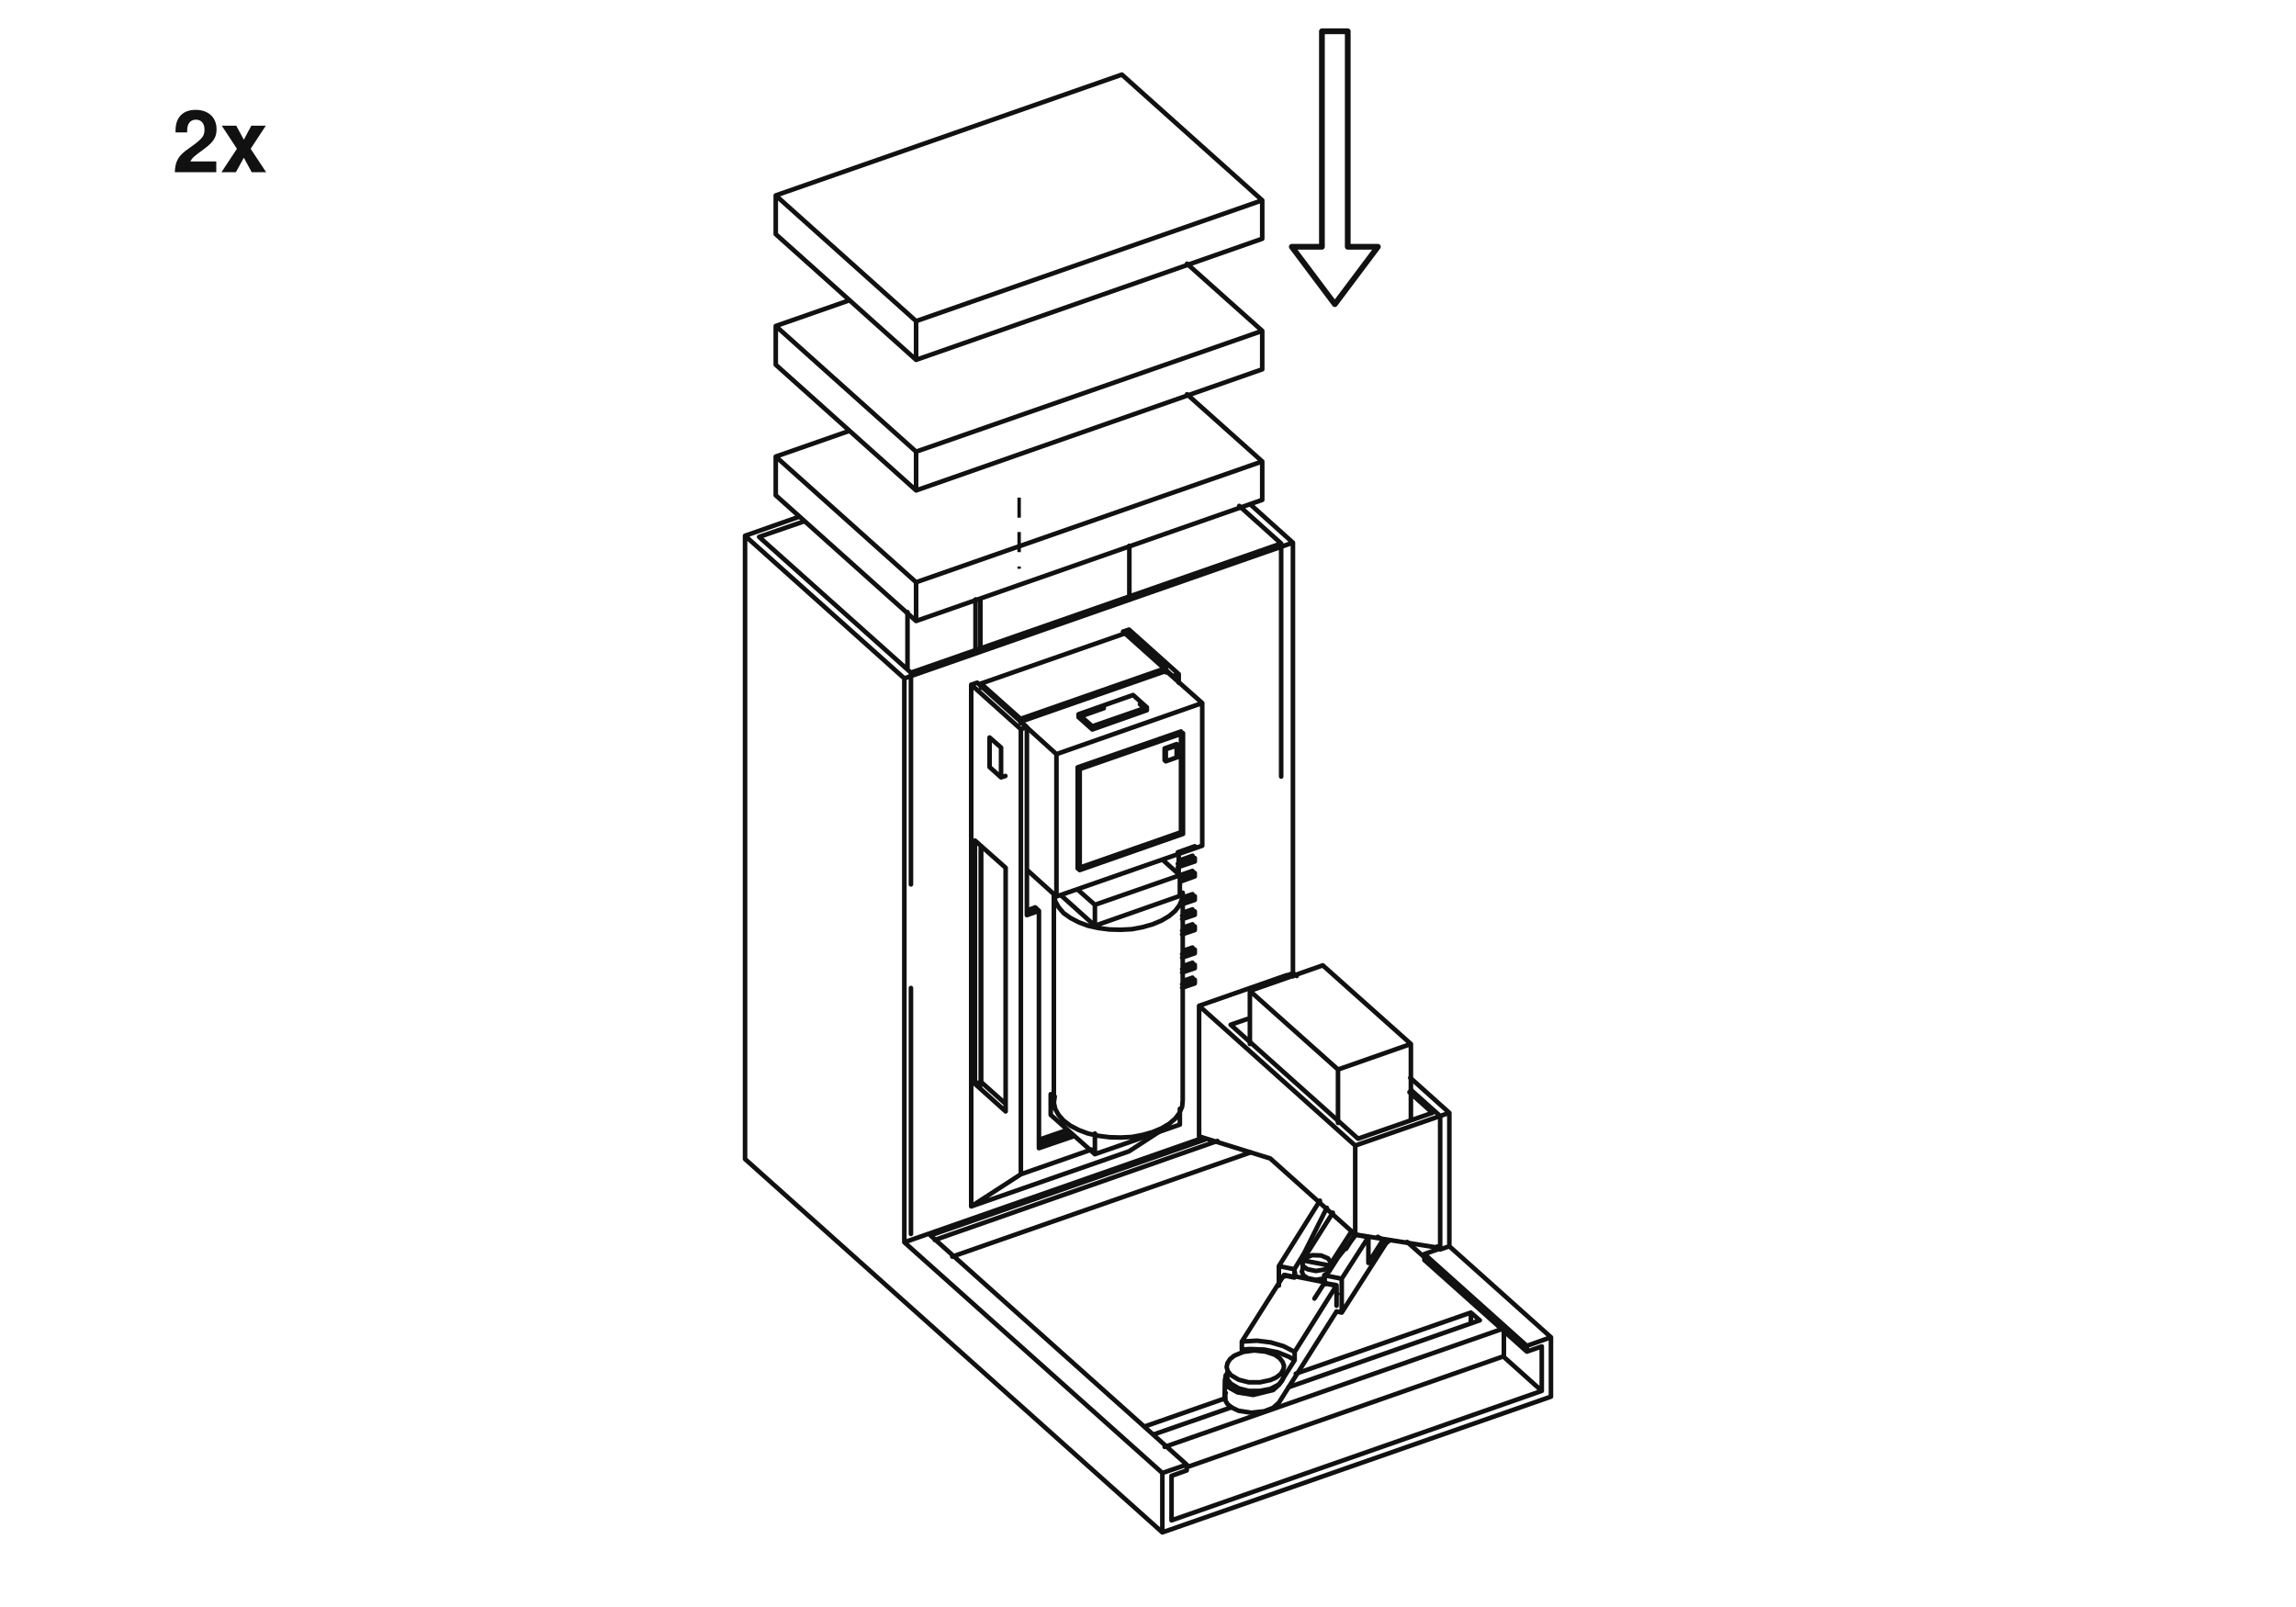
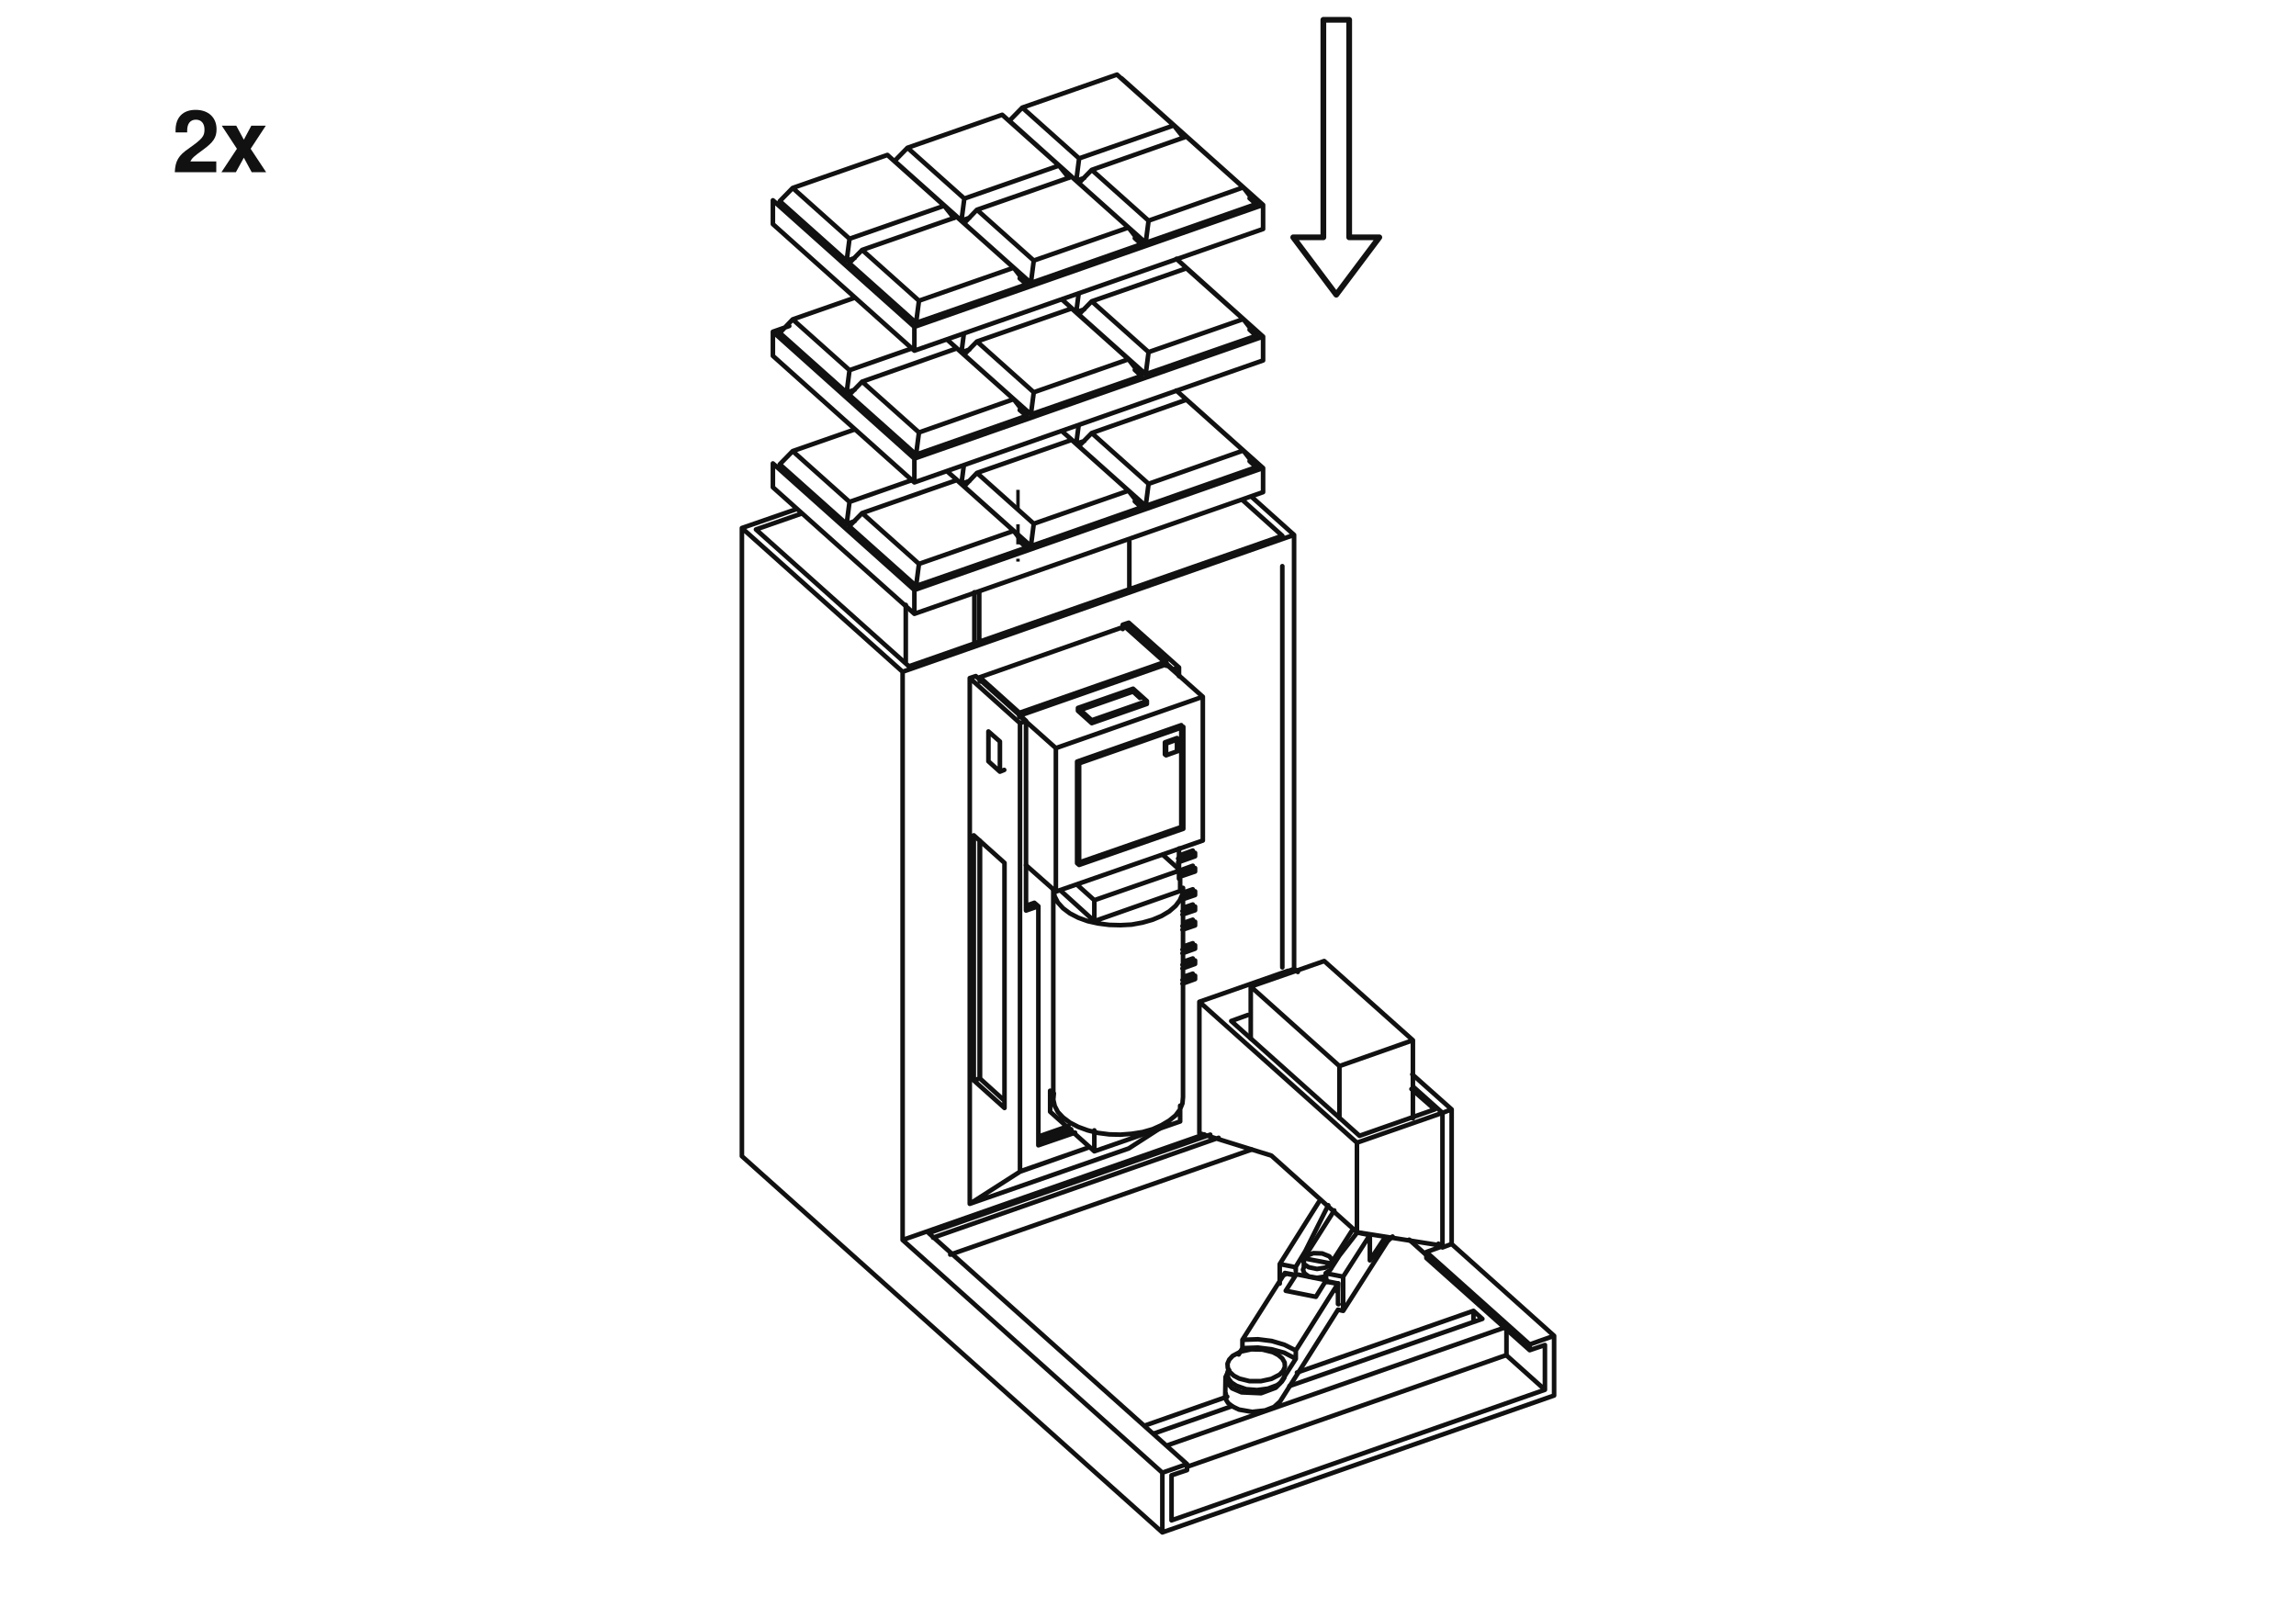
<svg xmlns="http://www.w3.org/2000/svg" viewBox="0 0 800 560" role="img">
  <rect width="800" height="560" fill="#ffffff" />
-   <path d="M339.9 208.9 339.9 226.9M341.6 208.9 341.6 225.4M316.2 232.8 316.2 213.3M280.1 181.7 264.5 187.1 317.4 234.4 317.4 308.2M393.5 190.2 393.5 208.2M431.8 176.3 446.4 189.4 446.4 270.6M419.9 397.1 324.2 430.5 413.5 510.4 405.0 513.3 315.1 432.9 419.2 396.5M500.7 434.4 501.8 435.4 505.0 434.3 540.4 466.0 532.0 469.0 496.3 437.0 501.5 435.2M317.4 344.3 317.4 430.0M317.4 234.4 446.4 189.4M424.2 397.6 325.7 432.1M413.5 510.4 413.5 512.4 408.2 514.3 408.2 529.8 537.2 484.7 523.8 472.7M532.0 469.0 532.0 471.0 496.3 439.1 496.3 437.0M532.0 471.0 537.2 469.2 537.2 484.7M540.4 466.0 540.4 486.7 405.0 534.0 259.6 403.9 259.6 186.7 278.1 180.2M405.0 513.3 405.0 534.0M472.2 430.2 501.8 434.9 501.8 388.9 472.2 399.2 472.2 430.2 442.6 403.7 417.8 396.0 417.8 350.5 448.4 339.8 448.5 339.9 450.6 339.1 451.8 340.1M491.4 375.6 505.0 387.8 505.0 434.3M435.8 175.9 450.5 189.1 450.5 340.2M315.1 432.9 315.1 236.4 259.6 186.7M450.5 189.1 315.1 236.4M405.4 393.4 393.4 401.2 338.4 420.4 338.4 238.6 340.5 237.9 357.8 253.4 355.7 254.1 338.4 238.6M410.7 234.9 408.6 235.6 391.3 220.1 393.4 219.4 410.7 234.9 410.7 237.9M338.4 420.4 355.7 409.2 355.7 254.1M339.7 292.9 350.4 302.4 350.4 387.3 339.7 377.7 339.7 292.9M339.7 377.7 341.8 377.0 341.8 295.2M410.7 298.1 410.7 304.1M357.8 253.4 357.8 318.9 362.0 317.4 360.7 316.2 358.6 317.0M341.8 377.0 350.1 384.4M491.1 380.6 499.1 387.8 473.2 396.8 428.8 357.1 434.6 355.1M472.2 399.2 417.8 350.5M505.0 387.8 501.8 388.9 491.6 379.8 501.8 388.9 501.8 435.4M362.0 317.4 362.0 400.1 373.7 396.1M380.3 400.6 355.7 409.2 380.3 400.6M372.4 394.9 362.2 398.4" fill="none" stroke="#111111" stroke-width="1.6" stroke-linecap="round" stroke-linejoin="round" />
-   <path d="M466.2 391.3 466.2 372.7 435.5 345.3 435.5 363.8M491.6 390.2 491.6 363.8 466.2 372.7M435.5 345.3 460.9 336.4 491.6 363.8" fill="none" stroke="#111111" stroke-width="1.6" stroke-linecap="round" stroke-linejoin="round" />
-   <path d="M355.6 252.0 355.6 250.5 341.8 238.2 341.8 239.7M362.8 396.9 371.5 393.9M406.3 234.3 406.3 232.8 355.6 250.5M341.8 295.4 341.8 378.1M341.8 238.2 392.6 220.5 406.3 232.8M367.5 382.1 367.2 384.3 367.7 386.5 368.9 388.6 370.6 390.5 373.0 392.3 375.9 393.8 379.1 395.0 382.7 395.8 386.6 396.3 390.5 396.4 394.4 396.2 398.1 395.5 401.6 394.5 404.7 393.2 407.4 391.6 409.5 389.8 411.0 387.8 411.9 385.6 412.1 383.4 412.1 311.1 411.9 313.2 411.0 315.4 409.5 317.4 407.4 319.2 404.7 320.8 401.6 322.1 398.1 323.1 394.4 323.8 390.5 324.0 386.6 323.9 382.7 323.4 379.1 322.6 375.9 321.4 373.0 319.9 370.6 318.2 368.9 316.2 367.7 314.1 367.2 311.9 367.2 384.3M411.1 386.4 411.1 391.9 381.5 402.2 381.5 395.0M367.3 382.3 366.1 381.3 366.1 388.5 381.5 402.2M381.5 315.3 411.1 305.0 411.1 312.2 381.5 322.6 381.5 315.3 375.6 310.1M381.5 322.6 369.7 312.0M405.2 299.7 411.1 305.0 415.5 303.5 415.5 304.7 416.3 305.4 411.9 307.0M348.8 270.9 348.8 260.5 344.8 257.0 344.8 267.3 348.8 270.9 350.3 270.4M411.9 344.2 416.3 342.7 415.5 342.0 415.5 340.7 412.6 341.7M416.3 342.7 416.3 341.4 411.9 343.0M411.9 338.9 416.3 337.4 415.5 336.7 415.5 335.5 412.6 336.5M416.3 337.4 416.3 336.2 411.9 337.7M411.9 333.7 416.3 332.2 415.5 331.5 415.5 330.2 412.6 331.2M416.3 332.2 416.3 330.9 411.9 332.5M411.9 325.6 416.3 324.1 415.5 323.4 415.5 322.1 412.6 323.1M416.3 324.1 416.3 322.8 411.9 324.3M411.9 320.3 416.3 318.8 415.5 318.1 415.5 316.9 412.6 317.9M416.3 318.8 416.3 317.6 411.9 319.1M411.9 315.1 416.3 313.6 415.5 312.8 415.5 311.6 412.6 312.6M416.3 313.6 416.3 312.3 411.9 313.8M416.3 305.4 416.3 304.2 411.9 305.7M410.4 302.2 416.3 300.2 415.5 299.5 415.5 298.2 411.1 299.8M416.3 300.2 416.3 299.0 410.4 301.0M410.4 297.0 416.3 294.9" fill="none" stroke="#111111" stroke-width="1.6" stroke-linecap="round" stroke-linejoin="round" />
-   <path d="M368.1 312.4 368.1 262.8 355.6 251.5 406.3 233.8 418.9 245.0 418.9 294.7 368.1 312.4 357.9 303.2M368.1 262.8 418.9 245.0M376.2 303.2 376.2 268.0 375.5 267.4 375.5 302.6 376.2 303.2 412.2 290.6 411.5 290.0 411.5 254.9 375.5 267.4M412.2 290.6 412.2 255.5 376.2 268.0M411.5 290.0 375.5 302.6M406.2 265.3 406.2 261.1 405.8 260.8 405.8 264.9 406.2 265.3 410.4 263.8 410.0 263.4 410.0 259.3 405.8 260.8M410.4 263.8 410.4 259.7 406.2 261.1M380.6 254.2 380.6 253.1 375.8 248.9 375.8 249.9 380.6 254.2 399.6 247.5 397.2 245.4M399.6 247.5 399.6 246.5 380.6 253.1M375.8 248.9 394.8 242.2 399.6 246.5M384.6 246.8 375.8 249.9" fill="none" stroke="#111111" stroke-width="1.6" stroke-linecap="round" stroke-linejoin="round" />
-   <path d="M490.3 432.8 498.2 439.8M405.8 504.2 524.0 462.9 524.0 472.6 414.3 511.0M449.0 483.4 515.6 460.1 512.5 457.4 512.5 460.6M435.7 401.6 331.8 437.9M512.5 457.4 451.5 478.7M426.0 487.6 399.1 497.0M429.1 490.4 402.2 499.8" fill="none" stroke="#111111" stroke-width="1.6" stroke-linecap="round" stroke-linejoin="round" />
-   <path d="M462.3 420.9 454.4 436.7 451.0 442.3 451.1 444.9M484.2 432.2 482.9 433.3 467.5 457.4 465.7 457.0 445.6 488.8 443.6 490.6 440.5 491.8 436.0 492.3 431.5 491.6 429.2 490.5 427.7 489.3 427.0 488.1 426.9 486.0 427.1 485.4M451.0 442.3 445.6 441.2 459.9 418.4M472.4 430.3 466.2 438.2 463.0 443.2 461.4 444.4 467.5 445.6 476.8 431.1 472.4 430.3M476.8 431.1 476.8 440.1 481.8 432.2 480.1 431.0M447.4 444.9 447.4 444.3 447.7 444.4 447.6 444.5 451.0 445.2 447.6 444.5 447.7 444.3 451.1 445.0 451.2 443.4 451.3 444.8 461.9 446.9 461.9 447.5M458.0 452.5 461.4 447.2 458.0 452.5 458.0 452.5M427.1 479.2 426.8 481.1 428.0 483.4 431.2 485.2 436.6 486.1 443.6 484.4 445.7 482.5 451.1 474.0 451.1 471.1 465.7 447.9 465.3 448.0 465.4 447.8 461.4 447.1 461.4 444.4 461.4 447.1 461.4 447.2 465.3 448.0 461.4 447.2 461.6 447.1 461.5 444.4M451.1 474.0 449.1 472.8 445.1 471.2 440.5 470.3 435.6 470.1 432.7 470.3 432.7 467.5 447.4 444.3 447.7 444.3M432.7 467.5 438.0 467.2 442.8 467.8 447.2 469.1 451.1 471.1M465.7 450.9 465.7 448.5 465.7 450.8 465.9 450.9 465.7 450.9 465.7 455.0M467.5 445.6 467.5 457.4M445.6 441.2 445.6 448.0M426.7 486.8 426.8 480.9" fill="none" stroke="#111111" stroke-width="1.6" stroke-linecap="round" stroke-linejoin="round" />
-   <path d="M463.3 442.6 463.3 441.0 453.9 439.2 453.9 442.3 454.2 441.9M469.0 435.2 472.2 430.1M470.6 429.6 463.5 440.6 463.6 439.8 462.7 438.5 460.3 437.5 457.2 437.4 454.7 438.4 453.9 439.2 464.4 422.6M453.9 442.3 453.6 443.1 454.1 444.4 455.6 445.4 458.5 446.0 461.5 445.5M453.9 439.2 453.6 440.0 454.1 441.3 455.6 442.3 458.5 442.9 461.5 442.4 463.0 441.4 463.3 441.0" fill="none" stroke="#111111" stroke-width="1.6" stroke-linecap="round" stroke-linejoin="round" />
-   <path d="M427.7 478.0 427.4 479.4 427.8 480.9 428.9 482.2 431.6 483.8 435.1 484.7 439.0 484.7 442.7 484.0 445.5 482.5 446.7 481.2 447.3 479.8 447.2 478.3 446.9 477.6M442.7 480.9 439.0 481.7 435.1 481.7 431.6 480.8 428.9 479.2 427.8 477.8 427.4 476.4 427.7 475.0 428.6 473.6 430.1 472.4 433.2 471.1 437.0 470.6 440.9 471.0 444.2 472.1 445.9 473.3 446.9 474.6 447.4 476.0 447.1 477.5 446.2 478.8 444.7 480.0 442.7 480.9" fill="none" stroke="#111111" stroke-width="1.6" stroke-linecap="round" stroke-linejoin="round" />
-   <path d="M319.2 216.4 319.2 202.9 270.3 159.1 270.3 172.6 319.2 216.4 439.8 174.2 439.8 160.8 319.2 202.9M270.3 159.1 295.8 150.2M413.6 137.4 439.8 160.8" fill="none" stroke="#111111" stroke-width="1.6" stroke-linecap="round" stroke-linejoin="round" />
-   <path d="M319.2 170.9 319.2 157.4 270.3 113.6 270.3 127.1 319.2 170.9 439.8 128.7 439.8 115.3 319.2 157.4M270.3 113.6 295.8 104.7M413.6 91.9 439.8 115.3" fill="none" stroke="#111111" stroke-width="1.6" stroke-linecap="round" stroke-linejoin="round" />
-   <path d="M319.2 125.4 319.2 111.9 270.3 68.1 270.3 81.6 319.2 125.4 439.8 83.2 439.8 69.8 319.2 111.9M270.3 68.1 390.9 26.0 439.8 69.8" fill="none" stroke="#111111" stroke-width="1.6" stroke-linecap="round" stroke-linejoin="round" />
-   <line x1="355.1" y1="173.4" x2="355.1" y2="198.2" stroke="#111111" stroke-width="1.2" stroke-dasharray="7 5" />
-   <polygon points="460.6,10.9 460.6,86.0 450.1,86.0 465.1,106.0 480.1,86.0 469.6,86.0 469.6,10.9" fill="#ffffff" stroke="#111111" stroke-width="2" stroke-linejoin="round" />
+   <path d="M339.5 206.4 339.5 224.6M341.2 206.4 341.2 223.1M315.6 230.5 315.6 210.8M279.2 179.0 263.4 184.5 316.7 232.2 446.8 186.7 433.2 174.5M393.5 188.7 393.5 205.2M421.7 395.4 323.6 429.7 413.6 510.2 405.0 513.2 314.5 432.1 419.6 395.3M501.4 433.6 502.6 434.7 505.8 433.5 541.5 465.5 533.0 468.5 497.0 436.3 502.3 434.4 501.2 433.4M446.8 197.3 446.8 337.1M424.6 396.5 325.1 431.3M413.6 510.2 413.6 512.3 408.2 514.1 408.2 529.8 538.3 484.3 524.9 472.3M533.0 468.5 533.0 470.5 497.0 438.4 497.0 436.3M533.0 470.5 538.3 468.7 538.3 484.3M541.5 465.5 541.5 486.3 405.0 534.0 258.5 402.9 258.5 184.0 277.0 177.6M405.0 513.2 405.0 534.0M472.8 429.4 502.6 434.1 502.6 387.8 472.8 398.2 472.8 429.4 443.0 402.7 417.9 394.9 417.9 349.1 448.8 338.3 448.9 338.4 451.0 337.6 452.2 338.7M492.1 374.4 505.8 386.6 505.8 433.5M436.4 173.4 450.9 186.4 450.9 337.6M314.5 432.1 314.5 234.1 258.5 184.0M450.9 186.4 314.5 234.1M405.4 392.4 393.3 400.2 337.9 419.5 337.9 236.3 340.0 235.6 357.5 251.2 355.4 252.0 337.9 236.3M391.2 219.2 391.2 217.7 393.3 217.0 410.8 232.6 410.8 235.6M337.9 419.5 355.4 408.3 355.4 252.0M339.3 291.1 350.0 300.7 350.0 386.1 339.3 376.5 339.3 291.1M339.3 376.5 341.4 375.8 341.4 293.4M410.8 295.7 410.8 306.2M357.5 251.2 357.5 317.3 361.8 315.8 360.4 314.6 357.6 315.6M410.8 232.6 408.7 233.3 391.2 217.7M341.4 375.8 349.7 383.3M491.8 379.5 499.9 386.6 473.7 395.8 429.0 355.8 434.8 353.7M472.8 398.2 417.9 349.1M505.8 386.6 502.6 387.8 492.3 378.6 502.6 387.8 502.6 434.7M361.8 315.8 361.8 399.1 374.6 394.7M355.4 408.2 379.5 399.8 355.4 408.3M373.2 393.5 361.8 397.4" fill="none" stroke="#111111" stroke-width="1.6" stroke-linecap="round" stroke-linejoin="round" />
+   <path d="M466.7 389.6 466.7 371.5 435.8 343.8 435.8 361.9M492.3 389.7 492.3 362.5 466.7 371.5M435.8 343.8 461.4 334.9 492.3 362.5" fill="none" stroke="#111111" stroke-width="1.6" stroke-linecap="round" stroke-linejoin="round" />
+   <path d="M355.2 249.9 355.2 248.4 341.4 236.0 341.4 237.5M362.3 395.9 372.3 392.4M406.4 232.0 406.4 230.5 355.2 248.4M341.4 293.0 341.4 375.5M341.4 236.0 392.5 218.1 406.4 230.5M367.2 381.0 367.0 383.2 367.5 385.4 368.6 387.5 370.4 389.4 372.8 391.2 375.7 392.7 379.0 393.9 382.6 394.8 386.5 395.3 390.4 395.4 394.3 395.1 398.1 394.5 401.6 393.5 404.7 392.1 407.4 390.5 409.6 388.7 411.1 386.7 412.0 384.5 412.2 382.3 412.2 309.4 412.0 311.6 411.1 313.7 409.6 315.7 407.4 317.6 404.7 319.2 401.6 320.5 398.1 321.5 394.3 322.2 390.4 322.4 386.5 322.3 382.6 321.8 379.0 321.0 375.7 319.8 372.8 318.3 370.4 316.5 368.6 314.5 367.5 312.4 367.0 310.2 367.0 383.2M411.2 385.3 411.2 390.8 381.3 401.2 381.3 393.9M367.1 381.2 365.9 380.1 365.9 387.4 381.3 401.2M381.3 313.7 411.2 303.3 411.2 310.5 381.3 321.0 381.3 313.7 375.4 308.4M381.3 321.0 369.5 310.3M405.2 297.9 411.2 303.3 415.6 301.7 415.6 303.0 416.4 303.7 412.0 305.2M348.4 268.9 348.4 258.4 344.4 254.9 344.4 265.3 348.4 268.9 349.9 268.3M412.0 342.8 416.4 341.2 415.6 340.5 415.6 339.3 412.7 340.3M416.4 341.2 416.4 340.0 412.0 341.5M412.0 337.5 416.4 335.9 415.6 335.2 415.6 334.0 412.7 335.0M416.4 335.9 416.4 334.7 412.0 336.2M412.0 332.2 416.4 330.6 415.6 329.9 415.6 328.7 412.7 329.7M416.4 330.6 416.4 329.4 412.0 330.9M412.0 324.0 416.4 322.5 415.6 321.7 415.6 320.5 412.7 321.5M416.4 322.5 416.4 321.2 412.0 322.7M412.0 318.7 416.4 317.2 415.6 316.5 415.6 315.2 412.7 316.2M416.4 317.2 416.4 315.9 412.0 317.5M412.0 313.4 416.4 311.9 415.6 311.2 415.6 309.9 412.7 310.9M416.4 311.9 416.4 310.6 412.0 312.2M416.4 303.7 416.4 302.5 412.0 304.0M410.5 300.5 416.4 298.4 415.6 297.7 415.6 296.4 411.2 298.0M416.4 298.4 416.4 297.2 410.5 299.2" fill="none" stroke="#111111" stroke-width="1.6" stroke-linecap="round" stroke-linejoin="round" />
+   <path d="M367.9 310.7 367.9 260.7 355.2 249.4 406.4 231.5 419.1 242.8 419.1 292.9 367.9 310.7 357.5 301.5M367.9 260.7 419.1 242.8M376.0 301.4 376.0 266.0 375.3 265.4 375.3 300.8 376.0 301.4 412.3 288.8 411.6 288.2 411.6 252.7 375.3 265.4M412.3 288.8 412.3 253.3 376.0 266.0M411.6 288.2 375.3 300.8M406.3 263.2 406.3 259.1 405.9 258.7 405.9 262.9 406.3 263.2 410.5 261.7 410.1 261.4 410.1 257.2 405.9 258.7M410.5 261.7 410.5 257.6 406.3 259.1M380.4 252.0 380.4 251.0 375.6 246.7 375.6 247.7 380.4 252.0 399.6 245.3 399.6 244.3 380.4 251.0M397.2 243.2 394.8 241.0 394.8 240.0 375.6 246.7M394.8 241.0 375.6 247.7M394.8 240.0 399.6 244.3" fill="none" stroke="#111111" stroke-width="1.6" stroke-linecap="round" stroke-linejoin="round" />
+   <path d="M491.0 432.0 496.7 437.1M407.2 503.5 524.9 462.4 524.9 472.2 414.3 510.9M449.3 483.0 516.5 459.6 513.4 456.8 513.4 460.1M436.1 400.6 331.1 437.2M513.4 456.8 451.9 478.3M427.6 486.7 399.1 496.7M429.3 490.0 402.2 499.5" fill="none" stroke="#111111" stroke-width="1.6" stroke-linecap="round" stroke-linejoin="round" />
+   <path d="M462.8 420.0 454.8 436.0 451.4 441.6 451.5 442.8 451.5 441.6 445.9 440.5 459.5 418.9M485.2 430.9 483.5 432.5 468.0 456.8 466.2 456.4 446.0 488.4 443.9 490.3 440.8 491.5 436.3 492.0 431.7 491.2 429.4 490.1 427.9 488.9 427.2 487.8 427.1 485.6M472.9 429.5 466.7 437.5 463.5 442.5 461.9 443.7 468.0 444.9 477.3 430.4 472.9 429.5M451.5 444.0 462.4 446.2 462.4 446.8M458.5 451.9 461.8 446.6 458.5 451.9 448.0 449.8 451.4 444.5 448.0 443.8 451.4 444.5 448.0 449.8 458.5 451.9M461.8 446.6 465.8 447.3 461.8 446.6 462.1 446.2M428.2 477.4 427.0 479.9 427.2 481.4 429.3 483.8 432.6 485.2 439.4 485.5 444.5 483.6 446.0 482.1 451.5 473.5 451.5 470.6 466.2 447.3 466.2 450.2 466.2 454.3 466.4 454.5 466.2 454.4M431.6 472.0 432.9 469.8 432.9 466.9 447.7 443.6 447.7 444.2M432.9 466.9 438.3 466.7 443.1 467.3 447.5 468.6 451.5 470.6M432.9 469.8 438.3 469.6 443.1 470.2 447.5 471.4 451.5 473.5M482.4 431.5 477.3 439.2 477.3 430.4M448.1 443.7 447.7 443.6 451.5 444.3 451.6 444.1M462.0 443.7 462.1 446.4 461.9 446.4 461.9 443.7 461.9 446.4 465.9 447.2 466.3 447.2 466.2 450.2 465.9 450.1 465.9 447.2 466.3 447.2M468.0 444.9 468.0 456.8M445.9 440.5 445.9 447.3M426.9 486.5 427.0 480.5" fill="none" stroke="#111111" stroke-width="1.6" stroke-linecap="round" stroke-linejoin="round" />
+   <path d="M463.8 441.9 463.8 440.3 454.3 438.5 454.3 441.6 454.7 441.2M471.1 428.8 464.0 439.9 464.1 439.0 463.2 437.8 460.7 436.8 457.6 436.7 455.1 437.7 454.3 438.5 464.9 421.8M454.3 441.6 454.0 442.5 454.5 443.7 456.0 444.8 458.9 445.3 461.9 444.8M454.3 438.5 454.0 439.3 454.5 440.6 456.0 441.6 458.9 442.2 461.9 441.7 463.5 440.7 463.8 440.3" fill="none" stroke="#111111" stroke-width="1.6" stroke-linecap="round" stroke-linejoin="round" />
+   <path d="M427.9 477.6 427.6 479.0 428.1 480.5 429.1 481.8 430.8 482.9 434.2 484.1 438.0 484.4 441.8 483.9 445.0 482.7 446.6 481.5 447.5 480.1 447.7 478.6 447.3 477.2M443.0 480.5 439.3 481.3 435.4 481.3 431.8 480.4 429.9 479.4 428.5 478.1 427.8 476.7 427.7 475.2 428.3 473.8 429.5 472.5 432.3 471.0 436.0 470.2 439.9 470.3 443.5 471.2 445.4 472.2 446.8 473.4 447.6 474.8 447.7 476.3 447.1 477.7 445.9 479.0 443.0 480.5" fill="none" stroke="#111111" stroke-width="1.6" stroke-linecap="round" stroke-linejoin="round" />
+   <path d="M318.6 213.9 318.6 205.6 269.3 161.5 269.3 169.8 318.6 213.9 440.1 171.5 440.1 163.1 318.6 205.6M409.9 136.1 440.1 163.1M319.2 204.2 320.2 196.5 300.4 178.8 295.9 183.4 319.2 204.2 357.7 190.8 355.3 188.7M357.7 190.8 353.2 185.0 320.2 196.5M300.4 178.8 333.4 167.3 353.2 185.0M295.0 182.6 296.0 174.9 276.2 157.2 271.7 161.8 295.0 182.6 297.8 181.6M276.2 157.2 297.7 149.7M296.0 174.9 317.5 167.4M359.2 190.3 360.2 182.5 340.4 164.8 335.9 169.5 359.2 190.3 397.7 176.8 395.4 174.7M397.7 176.8 393.2 171.0 360.2 182.5M340.4 164.8 373.4 153.3 393.2 171.0M337.8 167.6 335.0 168.6 335.8 162.4M335.0 168.6 330.3 164.5M399.2 176.3 400.2 168.6 380.4 150.9 375.9 155.5 399.2 176.3 437.7 162.8 435.4 160.7M437.7 162.8 433.2 157.0 400.2 168.6M380.4 150.9 413.4 139.3 433.2 157.0M377.8 153.7 375.0 154.6 375.8 148.5M375.0 154.6 370.3 150.5" fill="none" stroke="#111111" stroke-width="1.6" stroke-linecap="round" stroke-linejoin="round" />
+   <path d="M318.6 168.1 318.6 159.8 269.3 115.6 269.3 124.0 318.6 168.1 440.1 125.6 440.1 117.3 318.6 159.8M269.3 115.6 275.0 113.6M409.9 90.2 440.1 117.3M319.2 158.4 320.2 150.7 300.4 133.0 295.9 137.6 319.2 158.4 357.7 144.9 355.3 142.9M357.7 144.9 353.2 139.1 320.2 150.7M300.4 133.0 333.4 121.4 353.2 139.1M295.0 136.8 296.0 129.0 276.2 111.3 271.7 116.0 295.0 136.8 297.8 135.8M276.2 111.3 297.7 103.8M296.0 129.0 317.5 121.5M359.2 144.4 360.2 136.7 340.4 119.0 335.9 123.6 359.2 144.4 397.7 131.0 395.4 128.9M397.7 131.0 393.2 125.2 360.2 136.7M340.4 119.0 373.4 107.5 393.2 125.2M337.8 121.8 335.0 122.8 335.8 116.6M335.0 122.8 330.3 118.6M399.2 130.4 400.2 122.7 380.4 105.0 375.9 109.6 399.2 130.4 437.7 117.0 435.4 114.9M437.7 117.0 433.2 111.2 400.2 122.7M380.4 105.0 413.4 93.5 433.2 111.2M377.8 107.8 375.0 108.8 375.8 102.6M375.0 108.8 370.3 104.6" fill="none" stroke="#111111" stroke-width="1.6" stroke-linecap="round" stroke-linejoin="round" />
+   <path d="M318.6 122.2 318.6 113.9 269.3 69.8 269.3 78.1 318.6 122.2 440.1 79.8 440.1 71.4 318.6 113.9M390.8 27.3 440.1 71.4M319.2 112.5 320.2 104.8 300.4 87.1 295.9 91.7 319.2 112.5 357.7 99.1 355.3 97.0M357.7 99.1 353.2 93.3 320.2 104.8M300.4 87.1 333.4 75.6 353.2 93.3M295.0 90.9 296.0 83.2 276.2 65.5 271.7 70.1 295.0 90.9 297.8 89.9M332.4 76.0 329.0 71.7 296.0 83.2M276.2 65.5 309.2 54.0 329.0 71.7M359.2 98.6 360.2 90.8 340.4 73.1 335.9 77.8 359.2 98.6 397.7 85.1 395.4 83.0M397.7 85.1 393.2 79.3 360.2 90.8M340.4 73.1 373.4 61.6 393.2 79.3M335.0 76.9 336.0 69.2 316.2 51.5 311.7 56.1 335.0 76.9 337.8 75.9M372.4 62.0 369.0 57.7 336.0 69.2M316.2 51.5 349.2 40.0 369.0 57.7M399.2 84.6 400.2 76.9 380.4 59.2 375.9 63.8 399.2 84.6 437.7 71.1 435.4 69.1M437.7 71.1 433.2 65.3 400.2 76.9M380.4 59.2 413.4 47.6 433.2 65.3M375.0 63.0 376.0 55.2 356.2 37.5 351.7 42.1 375.0 63.0 377.8 62.0M412.4 48.0 409.0 43.7 376.0 55.2M356.2 37.5 389.2 26.0 409.0 43.7" fill="none" stroke="#111111" stroke-width="1.6" stroke-linecap="round" stroke-linejoin="round" />
+   <line x1="354.7" y1="170.7" x2="354.7" y2="195.7" stroke="#111111" stroke-width="1.2" stroke-dasharray="7 5" />
+   <polygon points="461.1,6.9 461.1,82.7 450.6,82.7 465.6,102.7 480.6,82.7 470.1,82.7 470.1,6.9" fill="#ffffff" stroke="#111111" stroke-width="2" stroke-linejoin="round" />
  <text x="60.0" y="60.0" font-family="Helvetica, Arial, sans-serif" font-size="30" font-weight="700" text-anchor="start" fill="#111111">2x</text>
</svg>
